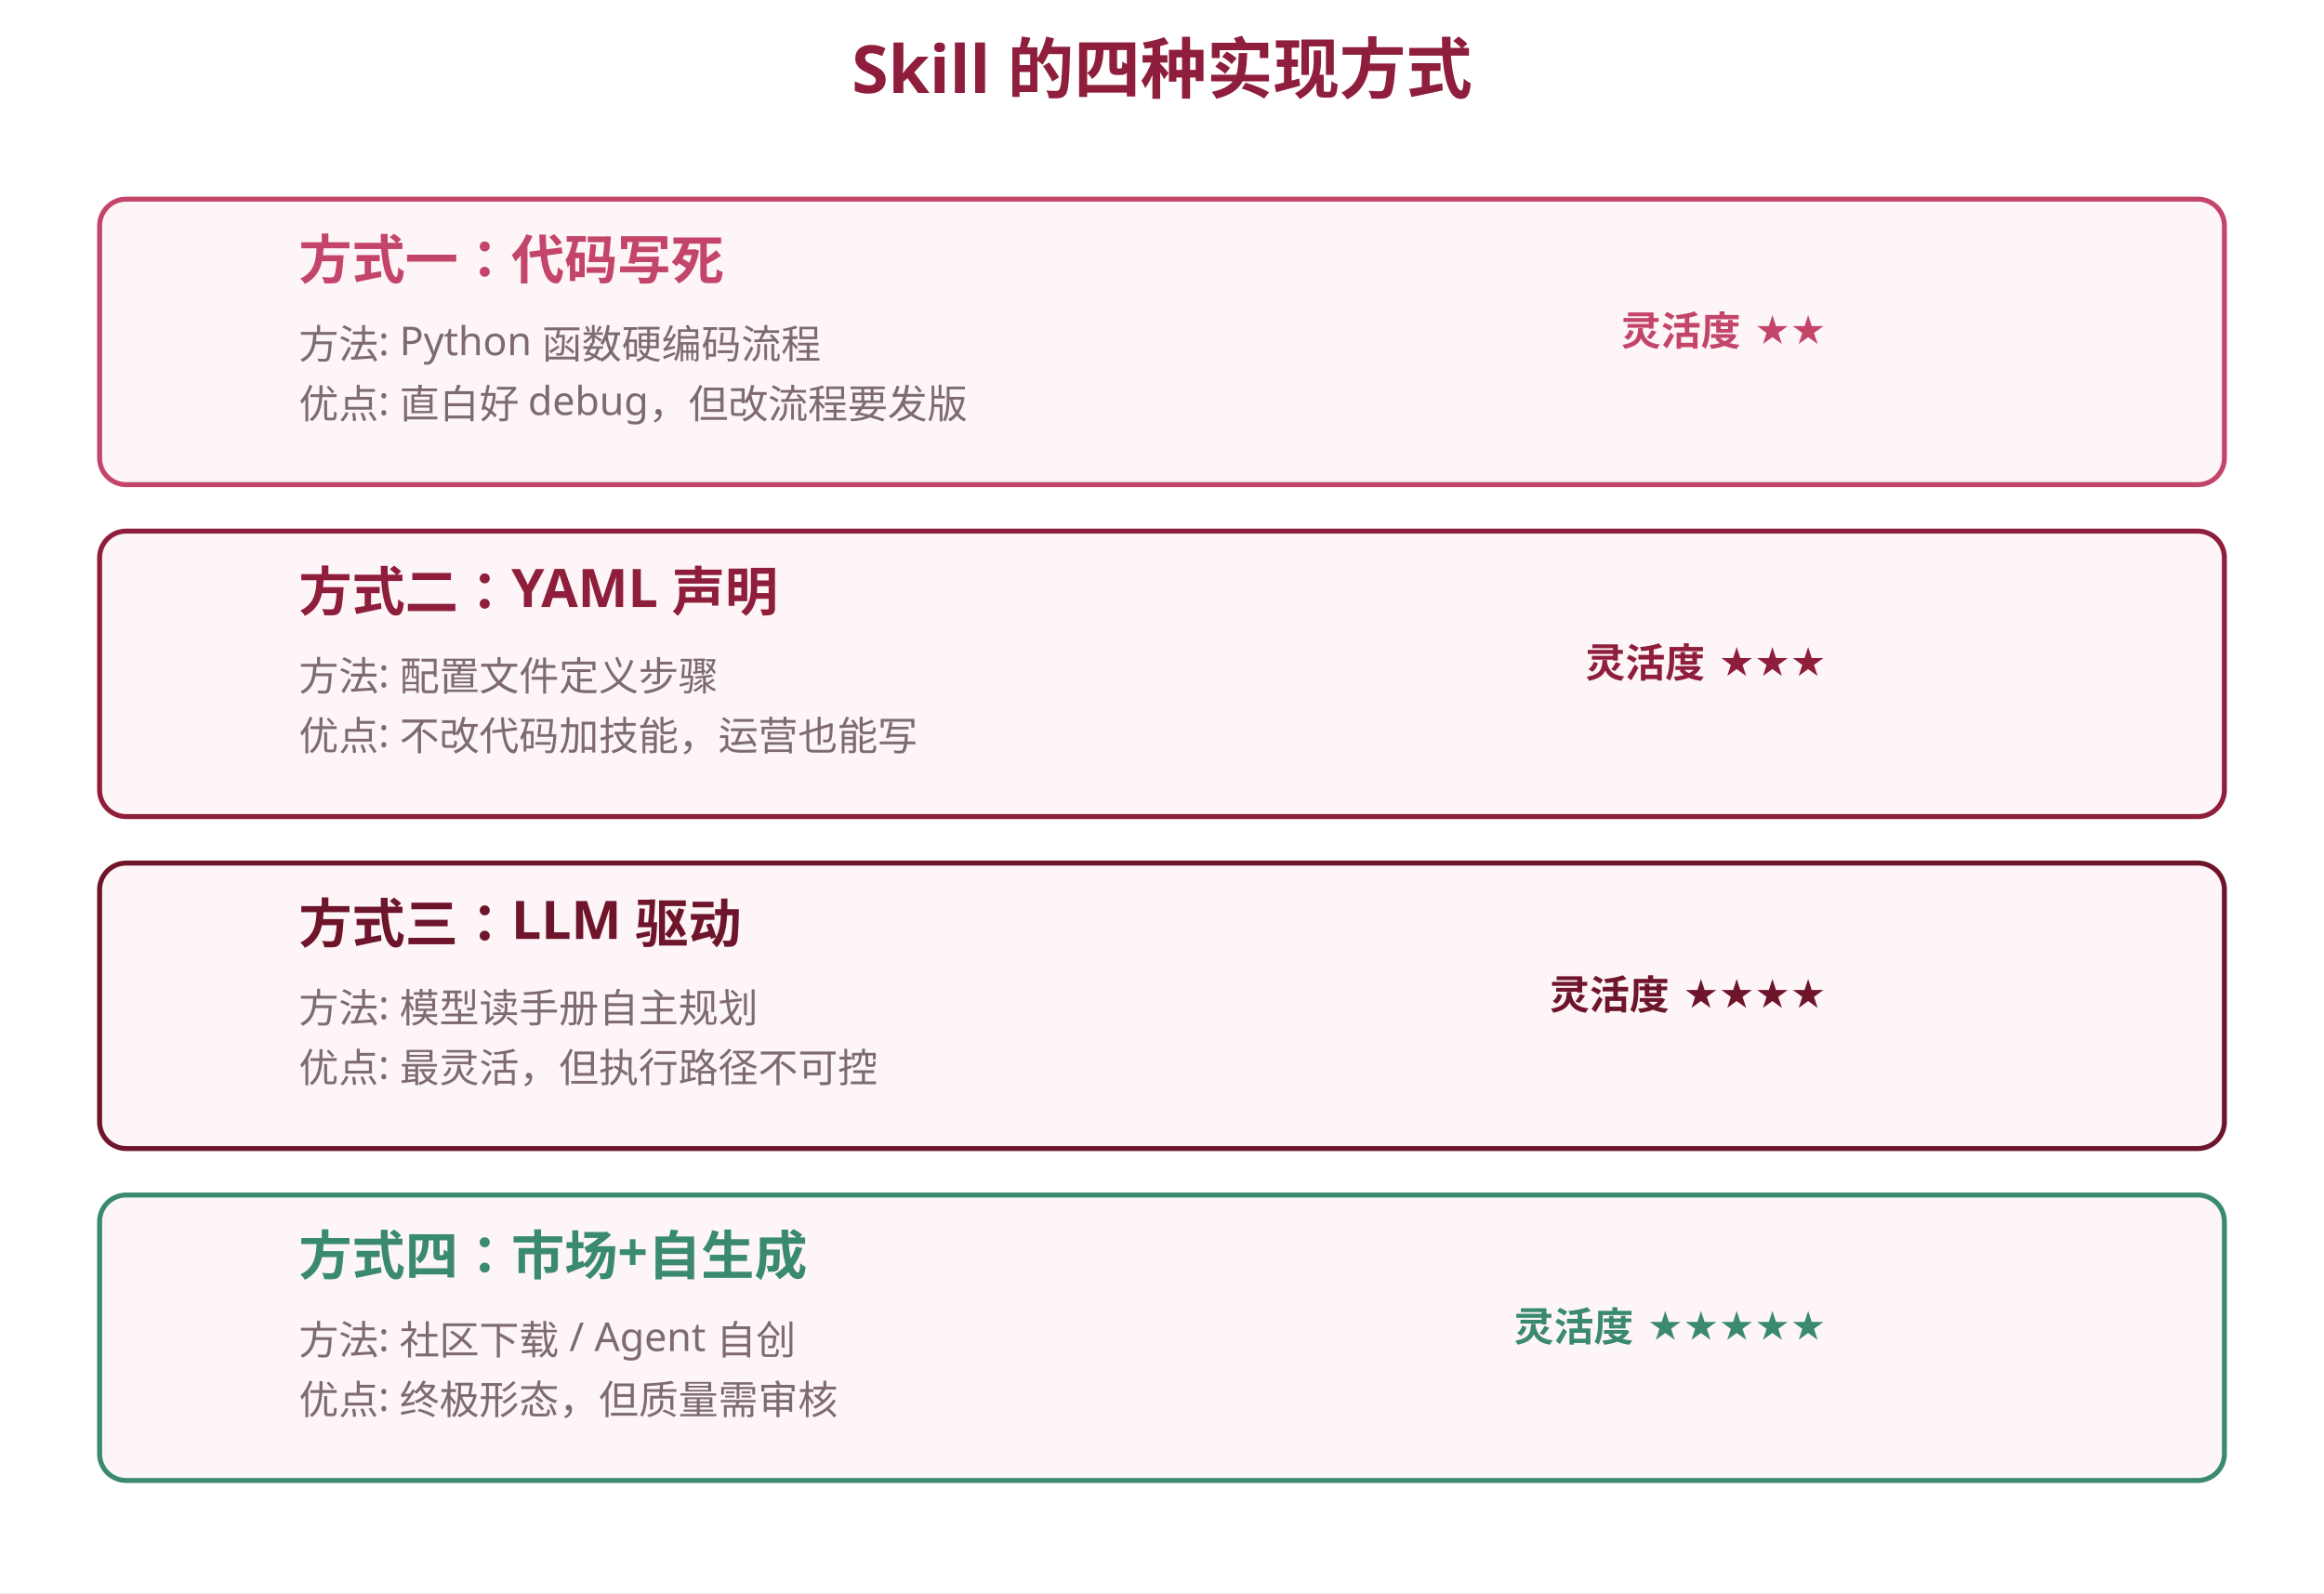
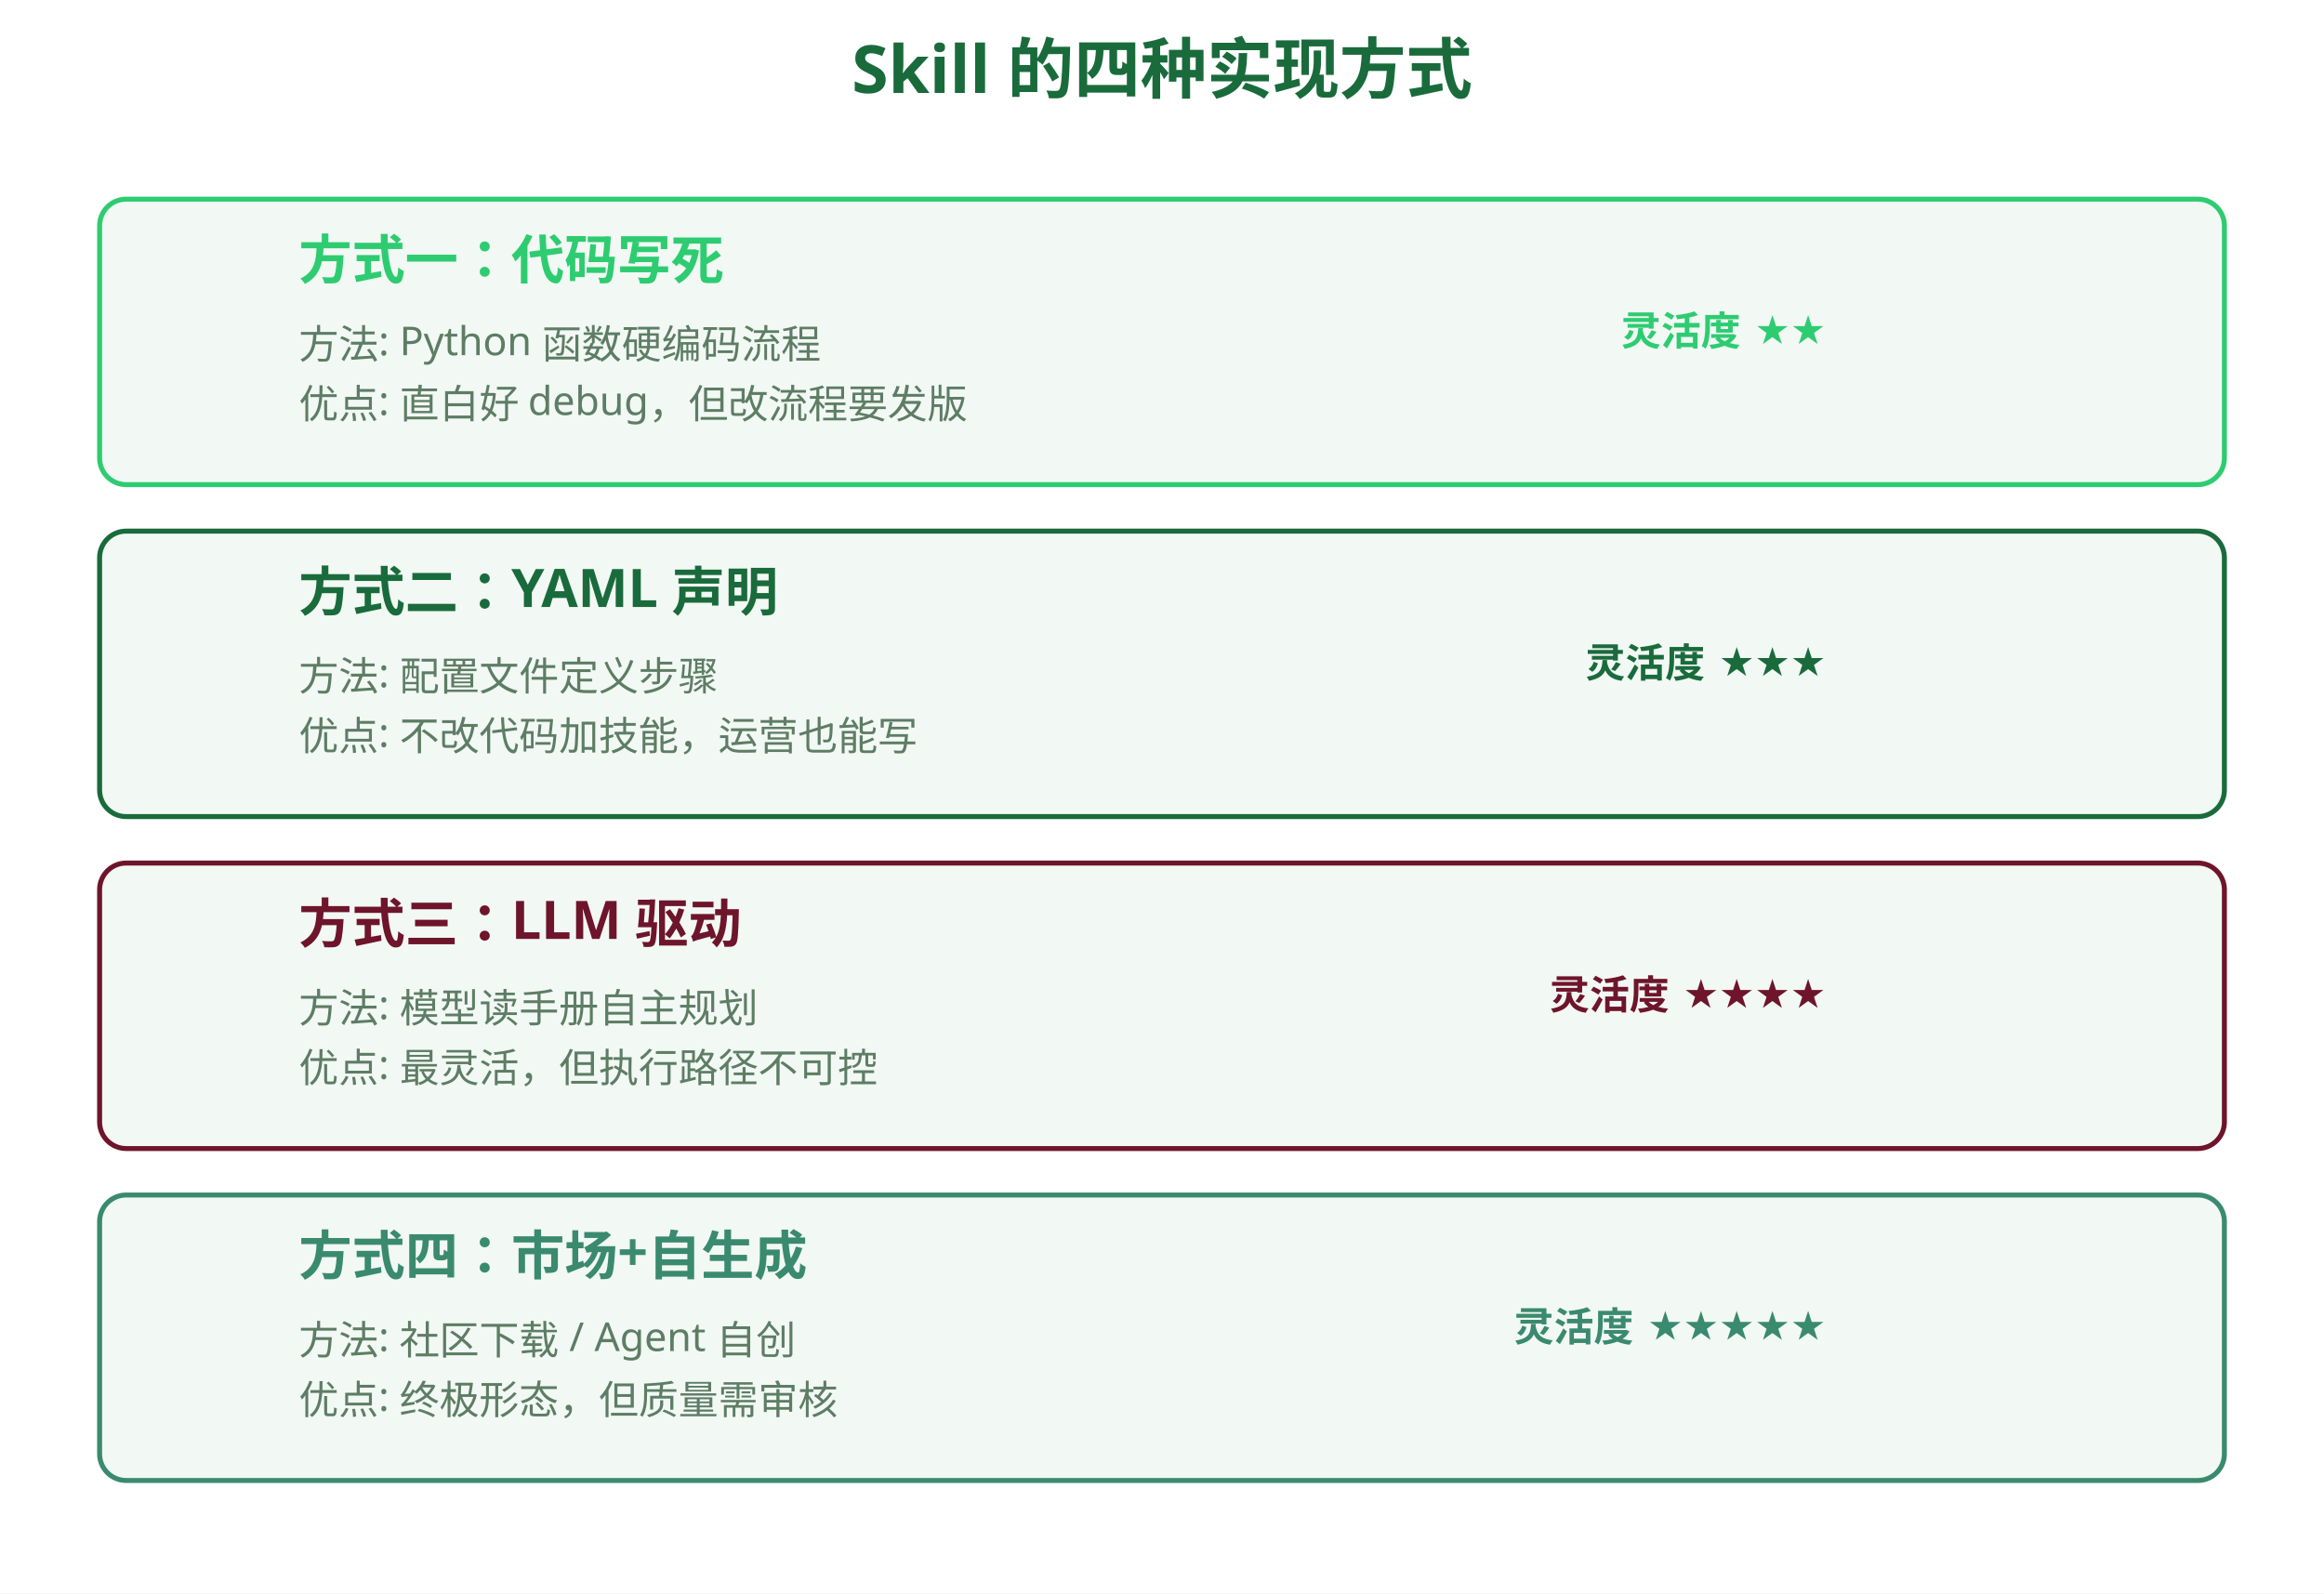
<svg xmlns="http://www.w3.org/2000/svg" viewBox="0 0 700 480">
  <defs>
    <marker id="arr" markerWidth="8" markerHeight="6" refX="7" refY="3" orient="auto">
-       <polygon points="0 0,8 3,0 6" fill="#c4456a" />
+       <polygon points="0 0,8 3,0 6" fill="#2ecc71" />
    </marker>
  </defs>
  <rect width="700" height="480" fill="#fff" />
-   <text x="350" y="28" font-family="PingFang SC,Microsoft YaHei,sans-serif" font-size="20" fill="#8e1e3b" font-weight="700" text-anchor="middle">Skill 的四种实现方式</text>
-   <rect x="30" y="60" width="640" height="86" rx="8" fill="#fdf5f7" stroke="#c4456a" stroke-width="1.5" />
-   <text x="90" y="84" font-family="PingFang SC,Microsoft YaHei,sans-serif" font-size="16" fill="#c4456a" font-weight="700" text-anchor="start">方式一：代码写死</text>
-   <text x="90" y="108" font-family="PingFang SC,Microsoft YaHei,sans-serif" font-size="12" fill="#7d6b70" font-weight="400" text-anchor="start">方法: Python 函数硬编码流程</text>
-   <text x="90" y="126" font-family="PingFang SC,Microsoft YaHei,sans-serif" font-size="12" fill="#7d6b70" font-weight="400" text-anchor="start">优点: 直白好 debug，但改流程要发版</text>
-   <text x="550" y="104" font-family="PingFang SC,Microsoft YaHei,sans-serif" font-size="12" fill="#c4456a" font-weight="600" text-anchor="end">灵活度 ★★</text>
-   <rect x="30" y="160" width="640" height="86" rx="8" fill="#fdf5f7" stroke="#8e1e3b" stroke-width="1.5" />
-   <text x="90" y="184" font-family="PingFang SC,Microsoft YaHei,sans-serif" font-size="16" fill="#8e1e3b" font-weight="700" text-anchor="start">方式二：YAML 声明</text>
-   <text x="90" y="208" font-family="PingFang SC,Microsoft YaHei,sans-serif" font-size="12" fill="#7d6b70" font-weight="400" text-anchor="start">方法: 配置文件定义步骤</text>
-   <text x="90" y="226" font-family="PingFang SC,Microsoft YaHei,sans-serif" font-size="12" fill="#7d6b70" font-weight="400" text-anchor="start">优点: 不改代码加技能，运营也能写</text>
-   <text x="550" y="204" font-family="PingFang SC,Microsoft YaHei,sans-serif" font-size="12" fill="#8e1e3b" font-weight="600" text-anchor="end">灵活度 ★★★</text>
-   <rect x="30" y="260" width="640" height="86" rx="8" fill="#fdf5f7" stroke="#6e152b" stroke-width="1.5" />
+   <text x="350" y="28" font-family="PingFang SC,Microsoft YaHei,sans-serif" font-size="20" fill="#1a6b3c" font-weight="700" text-anchor="middle">Skill 的四种实现方式</text>
+   <rect x="30" y="60" width="640" height="86" rx="8" fill="#f2f8f4" stroke="#2ecc71" stroke-width="1.5" />
+   <text x="90" y="84" font-family="PingFang SC,Microsoft YaHei,sans-serif" font-size="16" fill="#2ecc71" font-weight="700" text-anchor="start">方式一：代码写死</text>
+   <text x="90" y="108" font-family="PingFang SC,Microsoft YaHei,sans-serif" font-size="12" fill="#5d7d64" font-weight="400" text-anchor="start">方法: Python 函数硬编码流程</text>
+   <text x="90" y="126" font-family="PingFang SC,Microsoft YaHei,sans-serif" font-size="12" fill="#5d7d64" font-weight="400" text-anchor="start">优点: 直白好 debug，但改流程要发版</text>
+   <text x="550" y="104" font-family="PingFang SC,Microsoft YaHei,sans-serif" font-size="12" fill="#2ecc71" font-weight="600" text-anchor="end">灵活度 ★★</text>
+   <rect x="30" y="160" width="640" height="86" rx="8" fill="#f2f8f4" stroke="#1a6b3c" stroke-width="1.5" />
+   <text x="90" y="184" font-family="PingFang SC,Microsoft YaHei,sans-serif" font-size="16" fill="#1a6b3c" font-weight="700" text-anchor="start">方式二：YAML 声明</text>
+   <text x="90" y="208" font-family="PingFang SC,Microsoft YaHei,sans-serif" font-size="12" fill="#5d7d64" font-weight="400" text-anchor="start">方法: 配置文件定义步骤</text>
+   <text x="90" y="226" font-family="PingFang SC,Microsoft YaHei,sans-serif" font-size="12" fill="#5d7d64" font-weight="400" text-anchor="start">优点: 不改代码加技能，运营也能写</text>
+   <text x="550" y="204" font-family="PingFang SC,Microsoft YaHei,sans-serif" font-size="12" fill="#1a6b3c" font-weight="600" text-anchor="end">灵活度 ★★★</text>
+   <rect x="30" y="260" width="640" height="86" rx="8" fill="#f2f8f4" stroke="#6e152b" stroke-width="1.5" />
  <text x="90" y="284" font-family="PingFang SC,Microsoft YaHei,sans-serif" font-size="16" fill="#6e152b" font-weight="700" text-anchor="start">方式三：LLM 驱动</text>
-   <text x="90" y="308" font-family="PingFang SC,Microsoft YaHei,sans-serif" font-size="12" fill="#7d6b70" font-weight="400" text-anchor="start">方法: 模型读手册自主规划</text>
-   <text x="90" y="326" font-family="PingFang SC,Microsoft YaHei,sans-serif" font-size="12" fill="#7d6b70" font-weight="400" text-anchor="start">优点: 最灵活，但执行路径不可控</text>
+   <text x="90" y="308" font-family="PingFang SC,Microsoft YaHei,sans-serif" font-size="12" fill="#5d7d64" font-weight="400" text-anchor="start">方法: 模型读手册自主规划</text>
+   <text x="90" y="326" font-family="PingFang SC,Microsoft YaHei,sans-serif" font-size="12" fill="#5d7d64" font-weight="400" text-anchor="start">优点: 最灵活，但执行路径不可控</text>
  <text x="550" y="304" font-family="PingFang SC,Microsoft YaHei,sans-serif" font-size="12" fill="#6e152b" font-weight="600" text-anchor="end">灵活度 ★★★★</text>
-   <rect x="30" y="360" width="640" height="86" rx="8" fill="#fdf5f7" stroke="#3a8a6f" stroke-width="1.5" />
+   <rect x="30" y="360" width="640" height="86" rx="8" fill="#f2f8f4" stroke="#3a8a6f" stroke-width="1.5" />
  <text x="90" y="384" font-family="PingFang SC,Microsoft YaHei,sans-serif" font-size="16" fill="#3a8a6f" font-weight="700" text-anchor="start">方式四：市场+自生成</text>
-   <text x="90" y="408" font-family="PingFang SC,Microsoft YaHei,sans-serif" font-size="12" fill="#7d6b70" font-weight="400" text-anchor="start">方法: 社区下载 / Agent 自创</text>
-   <text x="90" y="426" font-family="PingFang SC,Microsoft YaHei,sans-serif" font-size="12" fill="#7d6b70" font-weight="400" text-anchor="start">优点: 终极形态，但质量需审核</text>
+   <text x="90" y="408" font-family="PingFang SC,Microsoft YaHei,sans-serif" font-size="12" fill="#5d7d64" font-weight="400" text-anchor="start">方法: 社区下载 / Agent 自创</text>
+   <text x="90" y="426" font-family="PingFang SC,Microsoft YaHei,sans-serif" font-size="12" fill="#5d7d64" font-weight="400" text-anchor="start">优点: 终极形态，但质量需审核</text>
  <text x="550" y="404" font-family="PingFang SC,Microsoft YaHei,sans-serif" font-size="12" fill="#3a8a6f" font-weight="600" text-anchor="end">灵活度 ★★★★★</text>
</svg>
